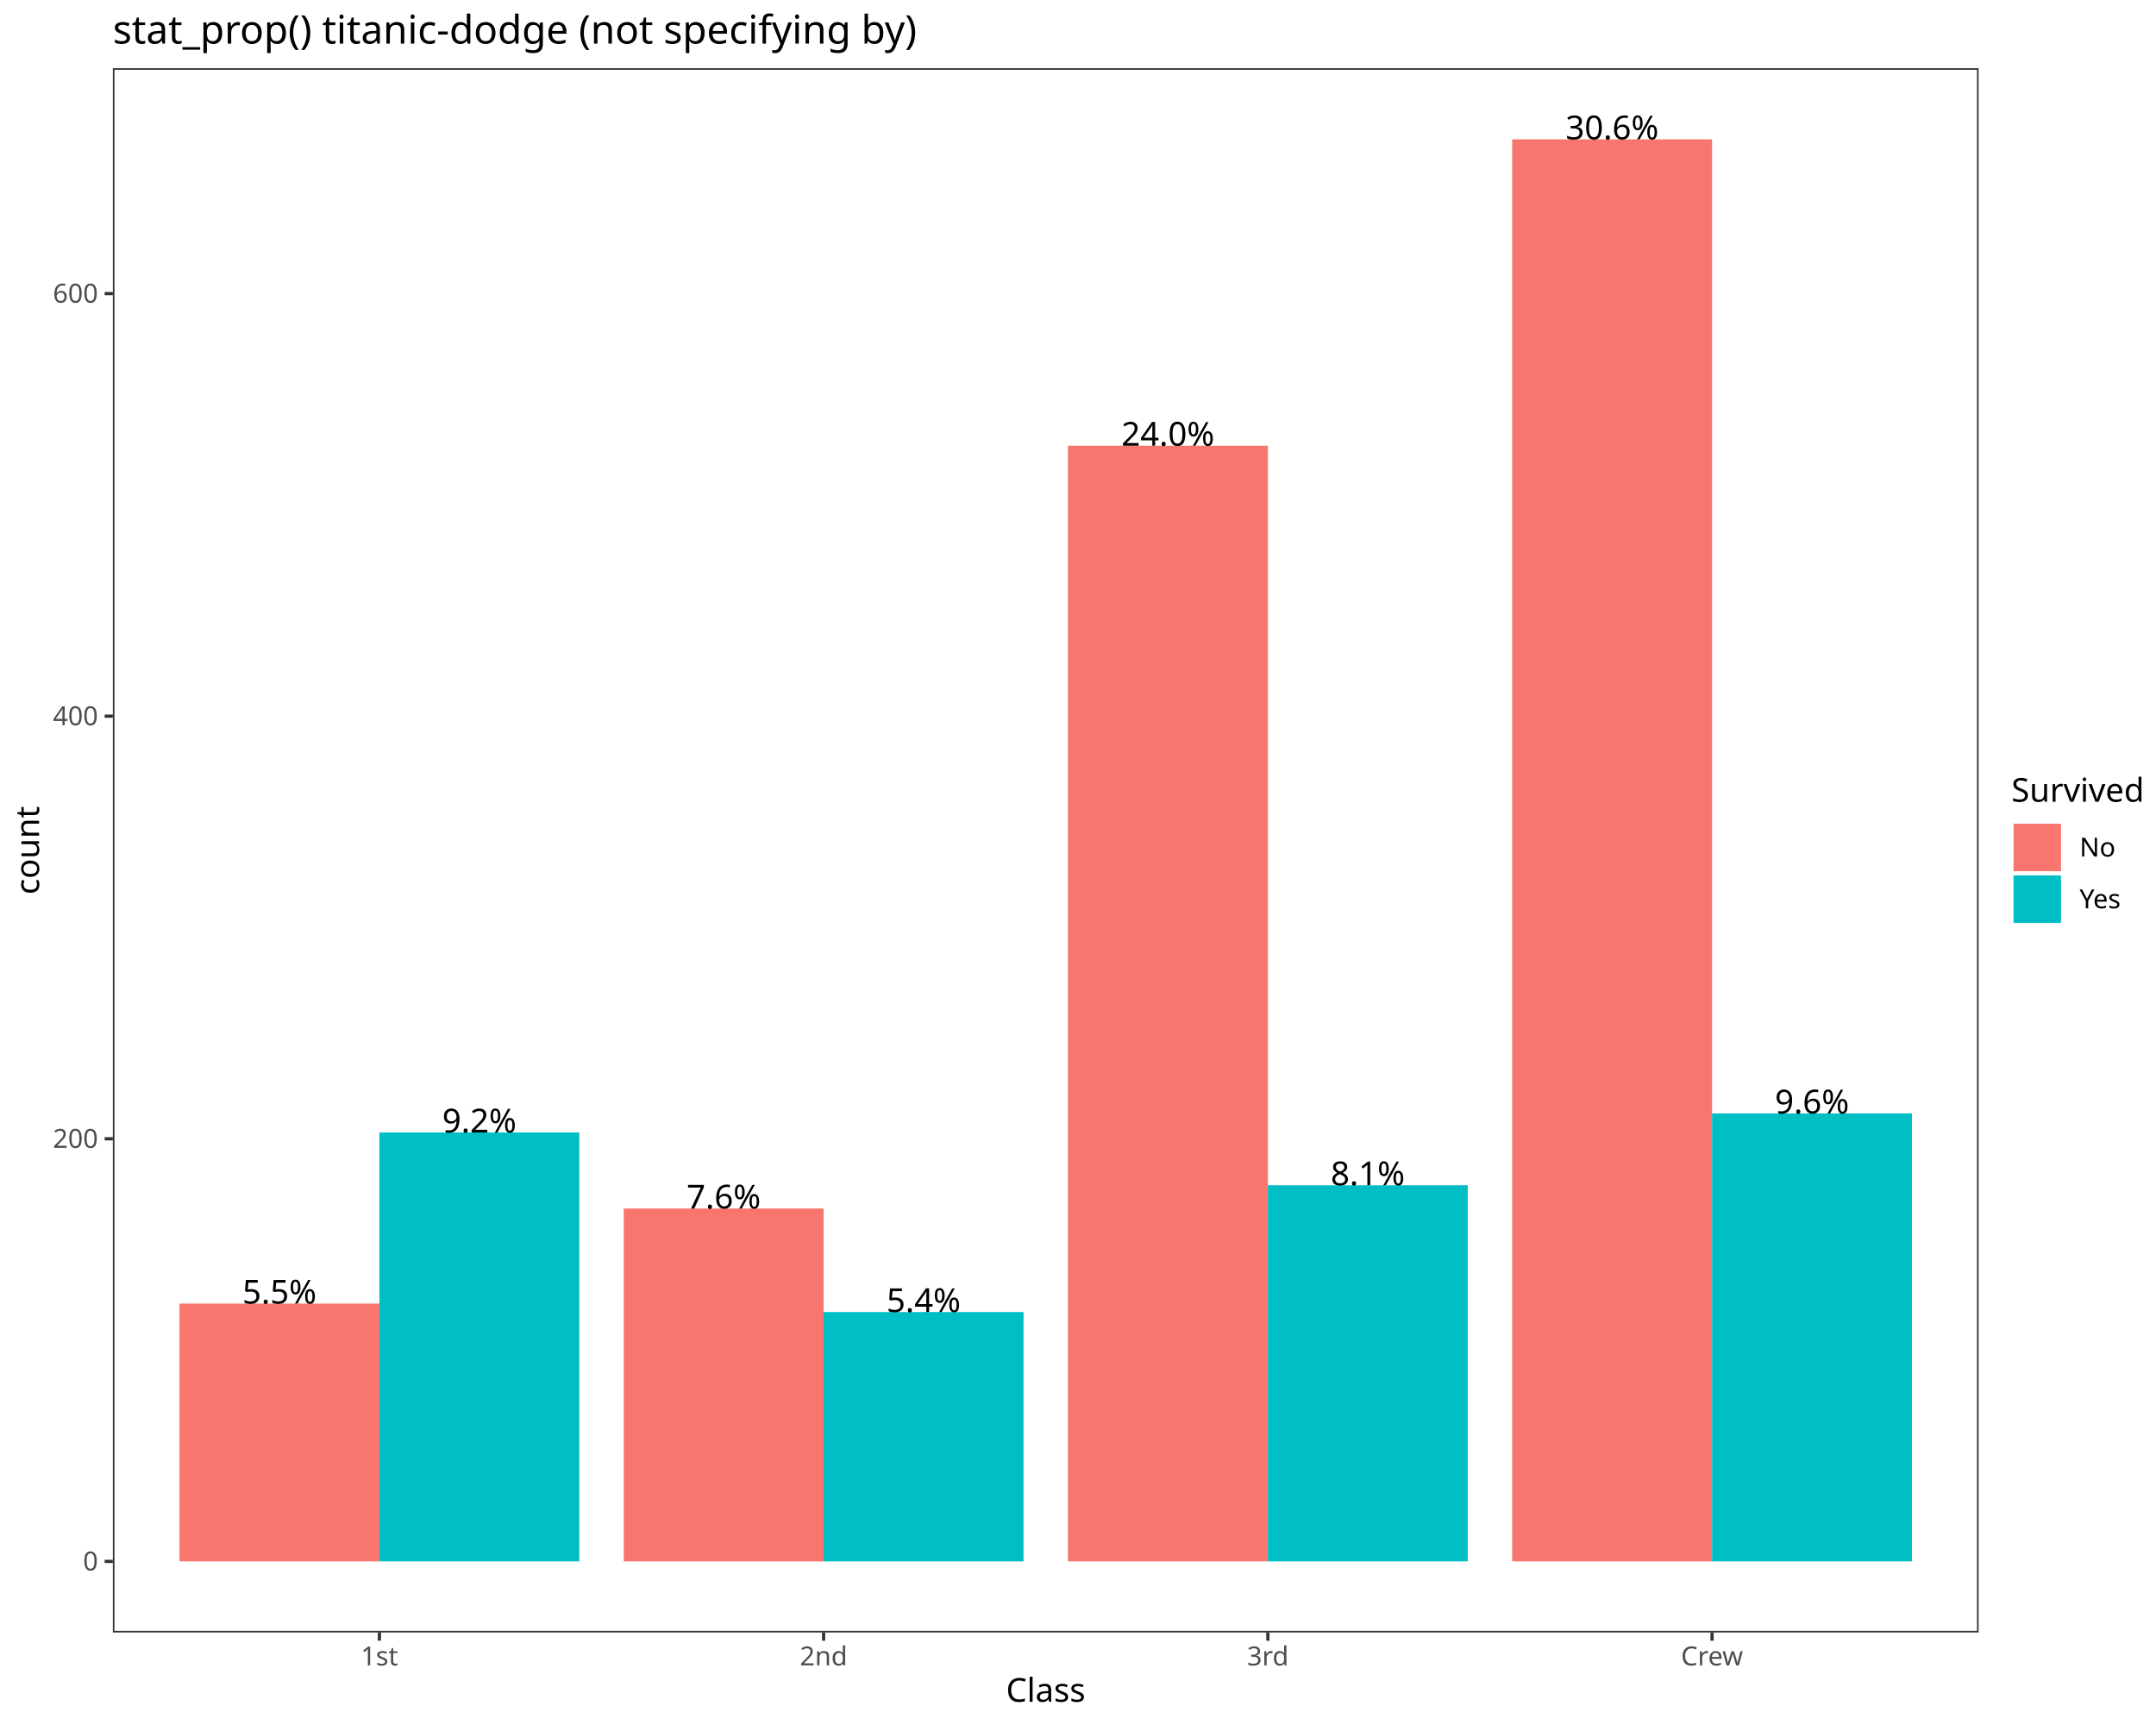
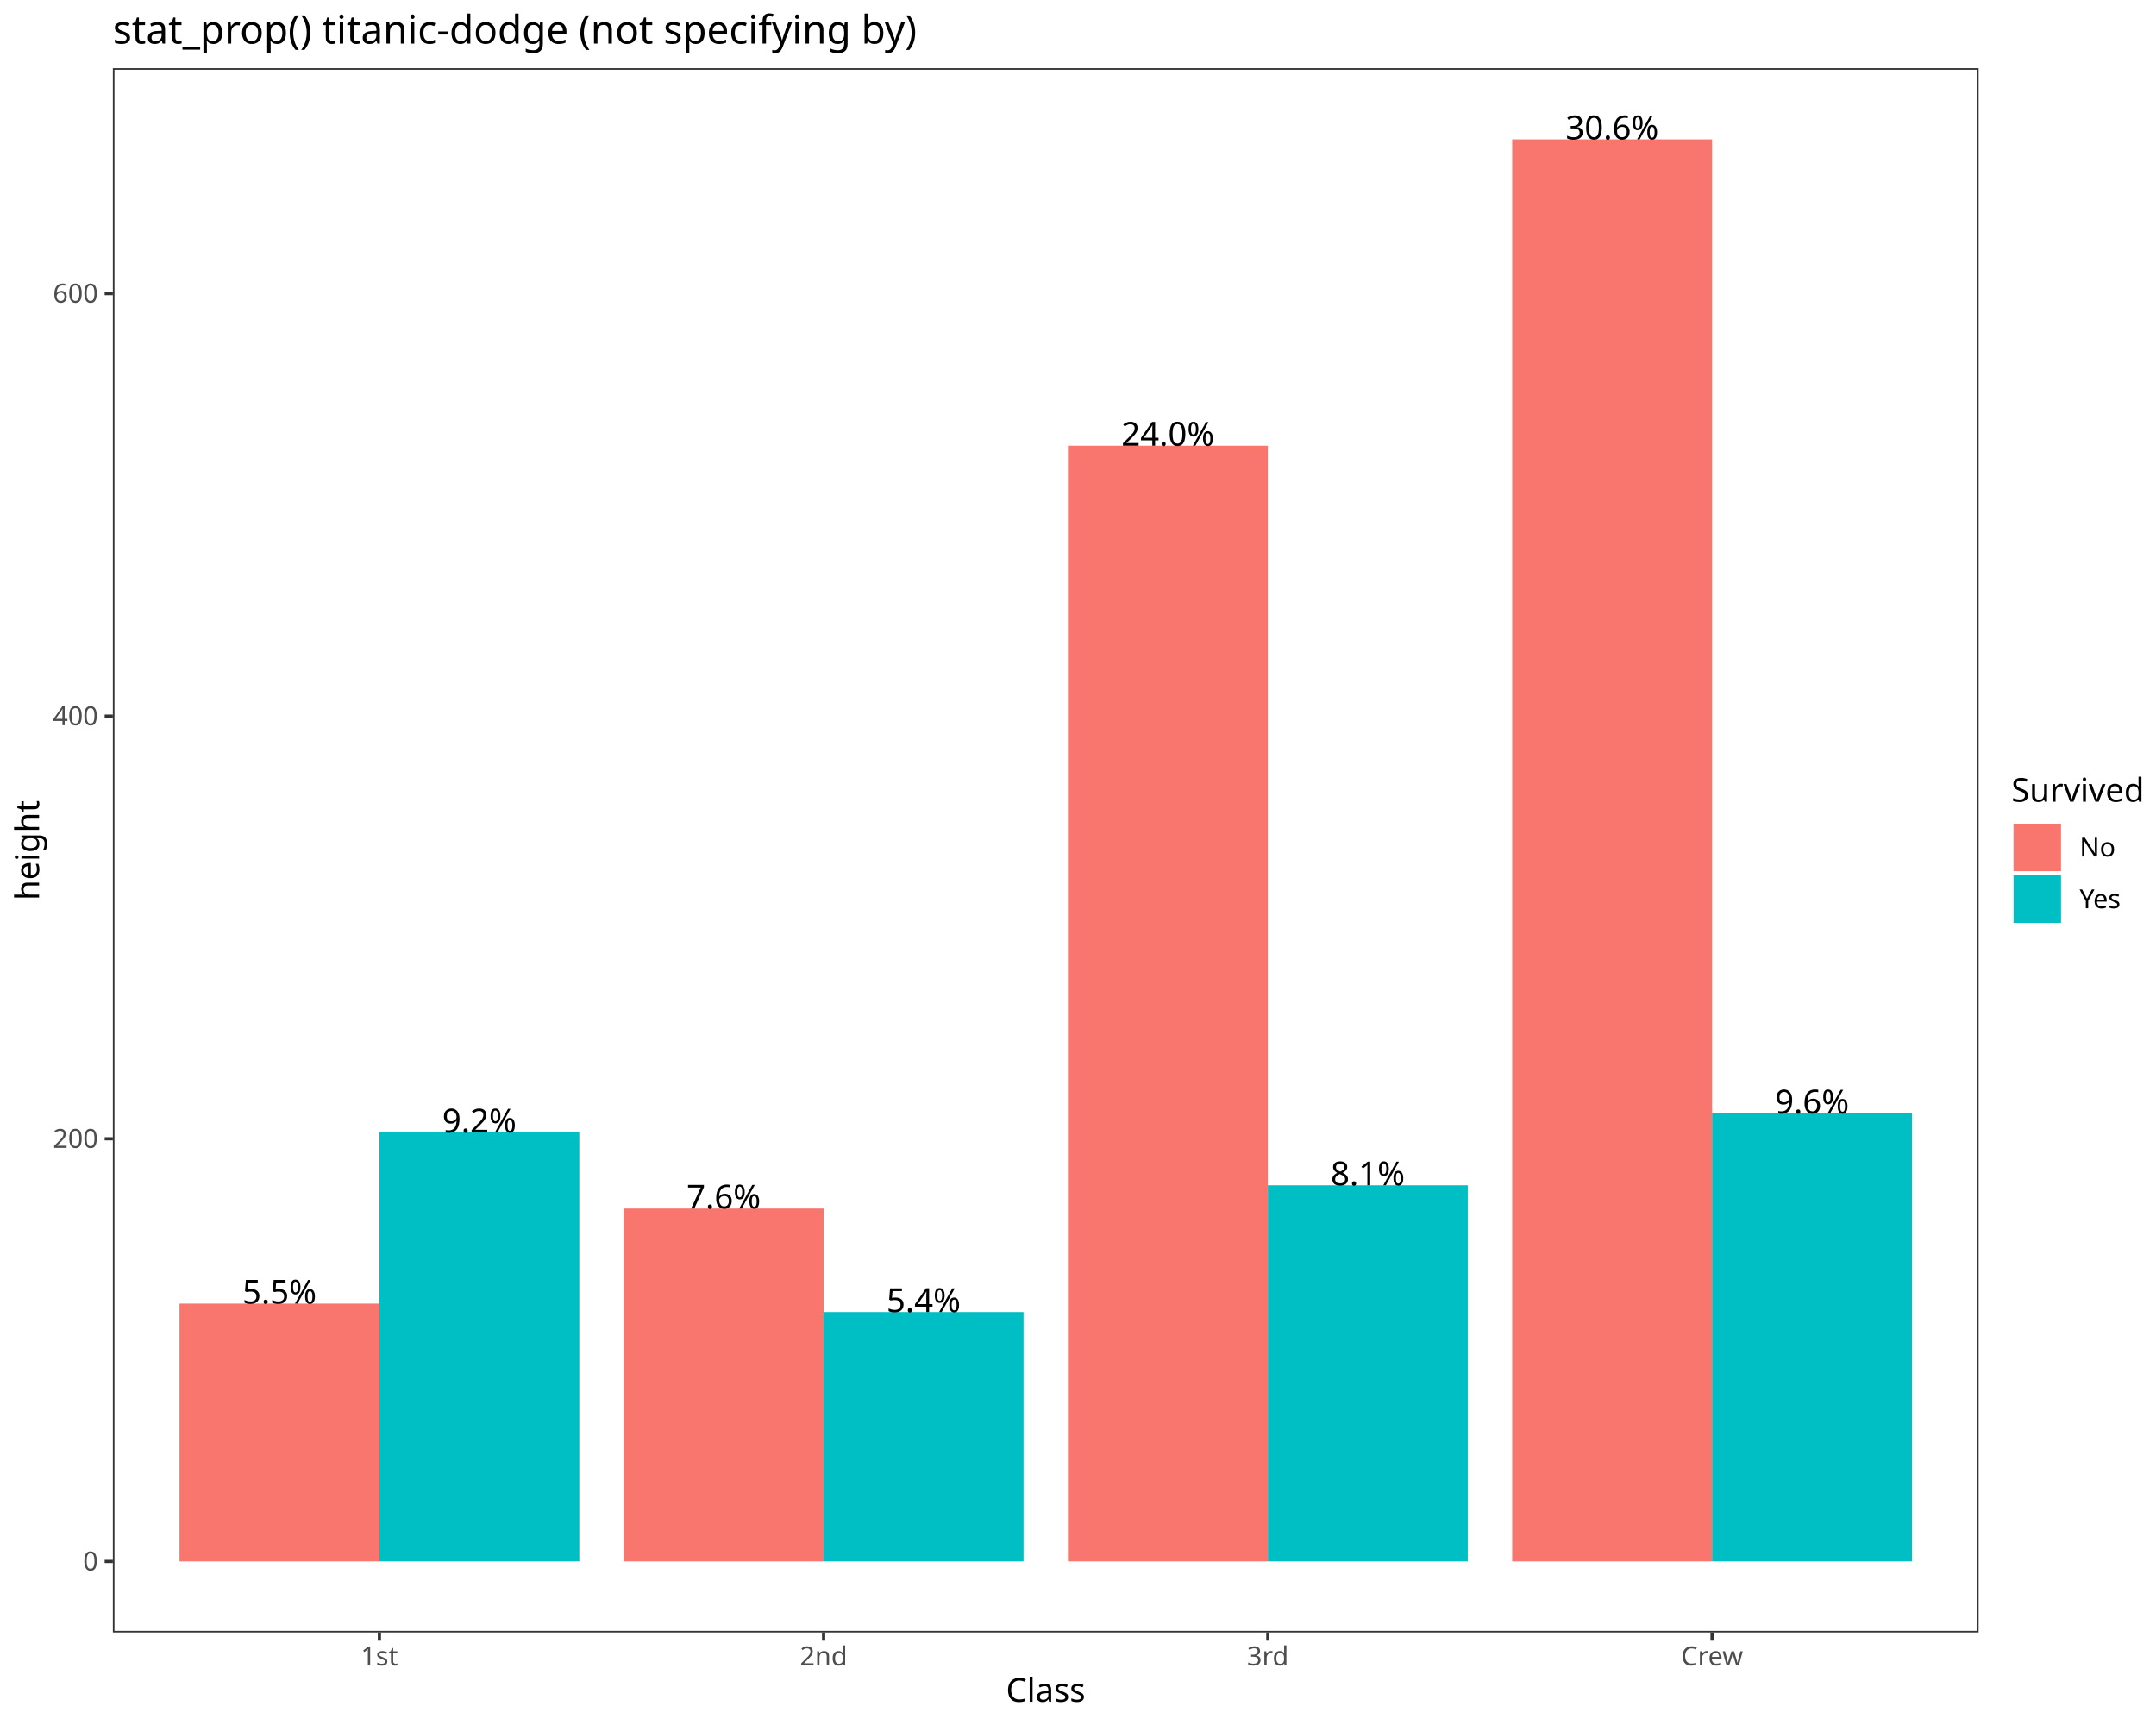
<svg xmlns="http://www.w3.org/2000/svg" class="svglite" data-engine-version="2.0" width="720.00pt" height="576.00pt" viewBox="0 0 720.00 576.00">
  <defs>
    <style type="text/css">
    .svglite line, .svglite polyline, .svglite polygon, .svglite path, .svglite rect, .svglite circle {
      fill: none;
      stroke: #000000;
      stroke-linecap: round;
      stroke-linejoin: round;
      stroke-miterlimit: 10.00;
    }
  </style>
  </defs>
  <rect width="100%" height="100%" style="stroke: none; fill: #FFFFFF;" />
  <defs>
    <clipPath id="cpMC4wMHw3MjAuMDB8MC4wMHw1NzYuMDA=">
      <rect x="0.00" y="0.00" width="720.00" height="576.00" />
    </clipPath>
  </defs>
  <g clip-path="url(#cpMC4wMHw3MjAuMDB8MC4wMHw1NzYuMDA=)">
    <rect x="0.00" y="0.00" width="720.00" height="576.00" style="stroke-width: 1.07; stroke: #FFFFFF; fill: #FFFFFF;" />
  </g>
  <defs>
    <clipPath id="cpMzcuNjl8NjYwLjc1fDIyLjc4fDU0NS4xMQ==">
      <rect x="37.69" y="22.78" width="623.07" height="522.33" />
    </clipPath>
  </defs>
  <g clip-path="url(#cpMzcuNjl8NjYwLjc1fDIyLjc4fDU0NS4xMQ==)">
    <rect x="37.69" y="22.78" width="623.07" height="522.33" style="stroke-width: 1.07; stroke: none; fill: #FFFFFF;" />
    <rect x="59.94" y="435.29" width="66.76" height="86.08" style="stroke-width: 1.07; stroke: none; stroke-linecap: butt; stroke-linejoin: miter; fill: #F8766D;" />
    <rect x="126.70" y="378.14" width="66.76" height="143.23" style="stroke-width: 1.07; stroke: none; stroke-linecap: butt; stroke-linejoin: miter; fill: #00BFC4;" />
    <rect x="208.29" y="403.54" width="66.76" height="117.83" style="stroke-width: 1.07; stroke: none; stroke-linecap: butt; stroke-linejoin: miter; fill: #F8766D;" />
    <rect x="275.05" y="438.11" width="66.76" height="83.26" style="stroke-width: 1.07; stroke: none; stroke-linecap: butt; stroke-linejoin: miter; fill: #00BFC4;" />
    <rect x="356.64" y="148.83" width="66.76" height="372.54" style="stroke-width: 1.07; stroke: none; stroke-linecap: butt; stroke-linejoin: miter; fill: #F8766D;" />
    <rect x="423.40" y="395.78" width="66.76" height="125.59" style="stroke-width: 1.07; stroke: none; stroke-linecap: butt; stroke-linejoin: miter; fill: #00BFC4;" />
    <rect x="504.99" y="46.53" width="66.76" height="474.84" style="stroke-width: 1.07; stroke: none; stroke-linecap: butt; stroke-linejoin: miter; fill: #F8766D;" />
    <rect x="571.74" y="371.79" width="66.76" height="149.58" style="stroke-width: 1.07; stroke: none; stroke-linecap: butt; stroke-linejoin: miter; fill: #00BFC4;" />
    <text x="93.32" y="435.29" text-anchor="middle" style="font-size: 11.04px; font-family: sans;" textLength="25.16px" lengthAdjust="spacingAndGlyphs">5.5%</text>
    <text x="160.08" y="378.14" text-anchor="middle" style="font-size: 11.04px; font-family: sans;" textLength="25.16px" lengthAdjust="spacingAndGlyphs">9.2%</text>
    <text x="241.67" y="403.54" text-anchor="middle" style="font-size: 11.04px; font-family: sans;" textLength="25.16px" lengthAdjust="spacingAndGlyphs">7.6%</text>
    <text x="308.43" y="438.11" text-anchor="middle" style="font-size: 11.04px; font-family: sans;" textLength="25.16px" lengthAdjust="spacingAndGlyphs">5.4%</text>
    <text x="390.02" y="148.83" text-anchor="middle" style="font-size: 11.04px; font-family: sans;" textLength="31.30px" lengthAdjust="spacingAndGlyphs">24.0%</text>
    <text x="456.77" y="395.78" text-anchor="middle" style="font-size: 11.04px; font-family: sans;" textLength="25.16px" lengthAdjust="spacingAndGlyphs">8.1%</text>
    <text x="538.37" y="46.53" text-anchor="middle" style="font-size: 11.04px; font-family: sans;" textLength="31.30px" lengthAdjust="spacingAndGlyphs">30.6%</text>
    <text x="605.12" y="371.79" text-anchor="middle" style="font-size: 11.04px; font-family: sans;" textLength="25.16px" lengthAdjust="spacingAndGlyphs">9.6%</text>
    <rect x="37.69" y="22.78" width="623.07" height="522.33" style="stroke-width: 1.07; stroke: #333333;" />
  </g>
  <g clip-path="url(#cpMC4wMHw3MjAuMDB8MC4wMHw1NzYuMDA=)">
    <text x="32.76" y="524.40" text-anchor="end" style="font-size: 8.80px; fill: #4D4D4D; font-family: sans;" textLength="4.89px" lengthAdjust="spacingAndGlyphs">0</text>
    <text x="32.76" y="383.29" text-anchor="end" style="font-size: 8.80px; fill: #4D4D4D; font-family: sans;" textLength="14.68px" lengthAdjust="spacingAndGlyphs">200</text>
    <text x="32.76" y="242.17" text-anchor="end" style="font-size: 8.80px; fill: #4D4D4D; font-family: sans;" textLength="14.68px" lengthAdjust="spacingAndGlyphs">400</text>
    <text x="32.76" y="101.06" text-anchor="end" style="font-size: 8.80px; fill: #4D4D4D; font-family: sans;" textLength="14.68px" lengthAdjust="spacingAndGlyphs">600</text>
    <polyline points="34.95,521.37 37.69,521.37 " style="stroke-width: 1.07; stroke: #333333; stroke-linecap: butt;" />
    <polyline points="34.95,380.26 37.69,380.26 " style="stroke-width: 1.07; stroke: #333333; stroke-linecap: butt;" />
    <polyline points="34.95,239.14 37.69,239.14 " style="stroke-width: 1.07; stroke: #333333; stroke-linecap: butt;" />
    <polyline points="34.95,98.03 37.69,98.03 " style="stroke-width: 1.07; stroke: #333333; stroke-linecap: butt;" />
    <polyline points="126.70,547.85 126.70,545.11 " style="stroke-width: 1.07; stroke: #333333; stroke-linecap: butt;" />
    <polyline points="275.05,547.85 275.05,545.11 " style="stroke-width: 1.07; stroke: #333333; stroke-linecap: butt;" />
    <polyline points="423.40,547.85 423.40,545.11 " style="stroke-width: 1.07; stroke: #333333; stroke-linecap: butt;" />
    <polyline points="571.74,547.85 571.74,545.11 " style="stroke-width: 1.07; stroke: #333333; stroke-linecap: butt;" />
    <text x="126.70" y="556.10" text-anchor="middle" style="font-size: 8.80px; fill: #4D4D4D; font-family: sans;" textLength="11.74px" lengthAdjust="spacingAndGlyphs">1st</text>
    <text x="275.05" y="556.10" text-anchor="middle" style="font-size: 8.80px; fill: #4D4D4D; font-family: sans;" textLength="14.68px" lengthAdjust="spacingAndGlyphs">2nd</text>
    <text x="423.40" y="556.10" text-anchor="middle" style="font-size: 8.80px; fill: #4D4D4D; font-family: sans;" textLength="12.72px" lengthAdjust="spacingAndGlyphs">3rd</text>
    <text x="571.74" y="556.10" text-anchor="middle" style="font-size: 8.80px; fill: #4D4D4D; font-family: sans;" textLength="20.54px" lengthAdjust="spacingAndGlyphs">Crew</text>
    <text x="349.22" y="568.24" text-anchor="middle" style="font-size: 11.00px; font-family: sans;" textLength="27.52px" lengthAdjust="spacingAndGlyphs">Class</text>
-     <text transform="translate(13.05,283.95) rotate(-90)" text-anchor="middle" style="font-size: 11.00px; font-family: sans;" textLength="26.91px" lengthAdjust="spacingAndGlyphs">count</text>
+     <text transform="translate(13.05,283.95) rotate(-90)" text-anchor="middle" style="font-size: 11.00px; font-family: sans;" textLength="29.97px" lengthAdjust="spacingAndGlyphs">height</text>
    <rect x="671.71" y="259.00" width="42.81" height="49.89" style="stroke-width: 1.07; stroke: none; fill: #FFFFFF;" />
    <text x="671.71" y="267.71" style="font-size: 11.00px; font-family: sans;" textLength="42.81px" lengthAdjust="spacingAndGlyphs">Survived</text>
    <rect x="671.71" y="274.33" width="17.28" height="17.28" style="stroke-width: 1.07; stroke: none; fill: #FFFFFF;" />
    <rect x="672.42" y="275.04" width="15.86" height="15.86" style="stroke-width: 1.07; stroke: none; stroke-linecap: butt; stroke-linejoin: miter; fill: #F8766D;" />
    <rect x="671.71" y="291.61" width="17.28" height="17.28" style="stroke-width: 1.07; stroke: none; fill: #FFFFFF;" />
    <rect x="672.42" y="292.32" width="15.86" height="15.86" style="stroke-width: 1.07; stroke: none; stroke-linecap: butt; stroke-linejoin: miter; fill: #00BFC4;" />
    <text x="694.47" y="286.00" style="font-size: 8.80px; font-family: sans;" textLength="11.25px" lengthAdjust="spacingAndGlyphs">No</text>
    <text x="694.47" y="303.28" style="font-size: 8.80px; font-family: sans;" textLength="15.17px" lengthAdjust="spacingAndGlyphs">Yes</text>
    <text x="37.69" y="14.56" style="font-size: 13.20px; font-family: sans;" textLength="253.89px" lengthAdjust="spacingAndGlyphs">stat_prop() titanic-dodge (not specifying by)</text>
  </g>
</svg>
